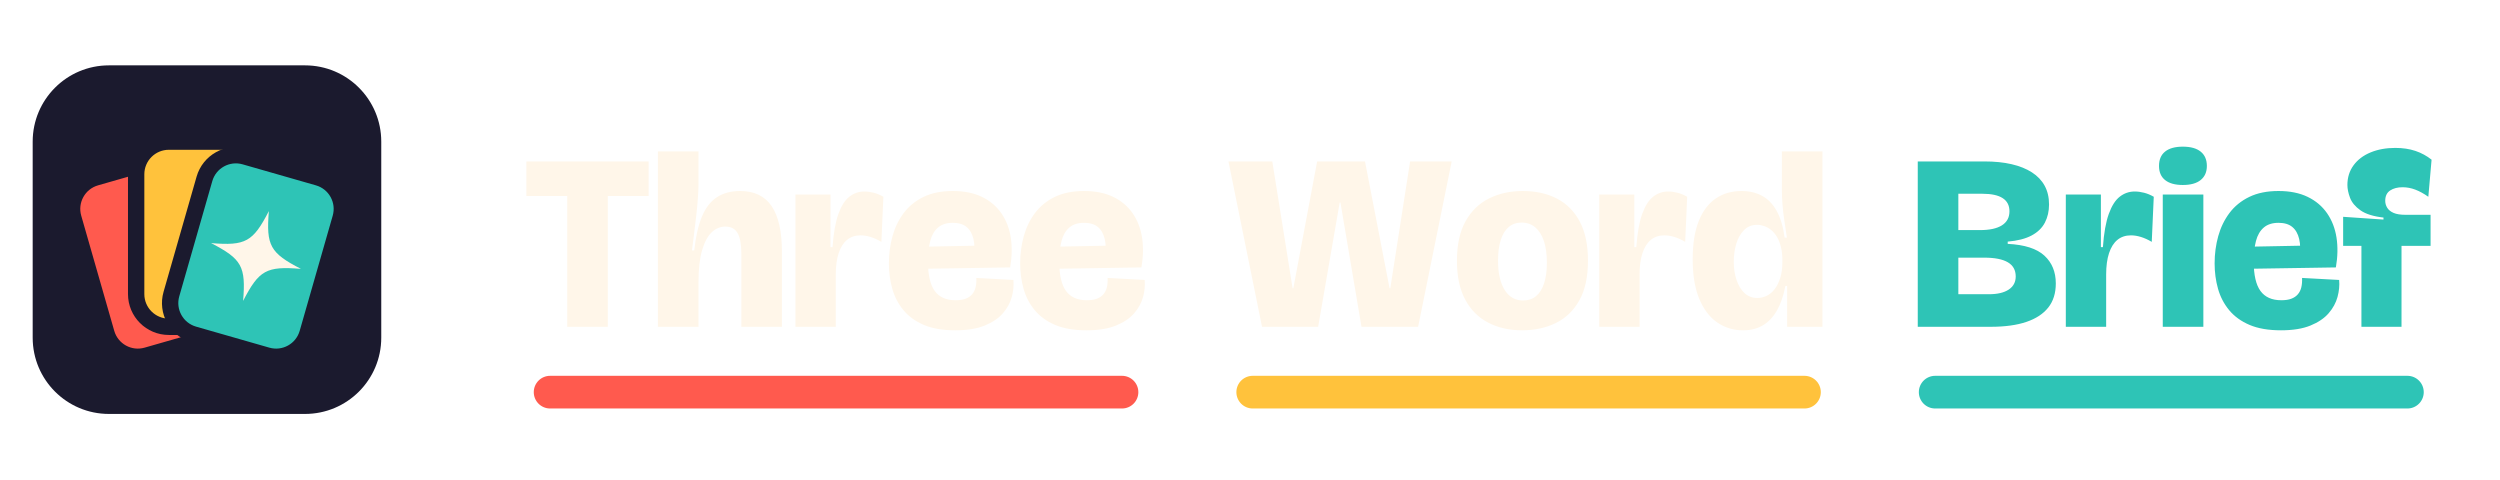
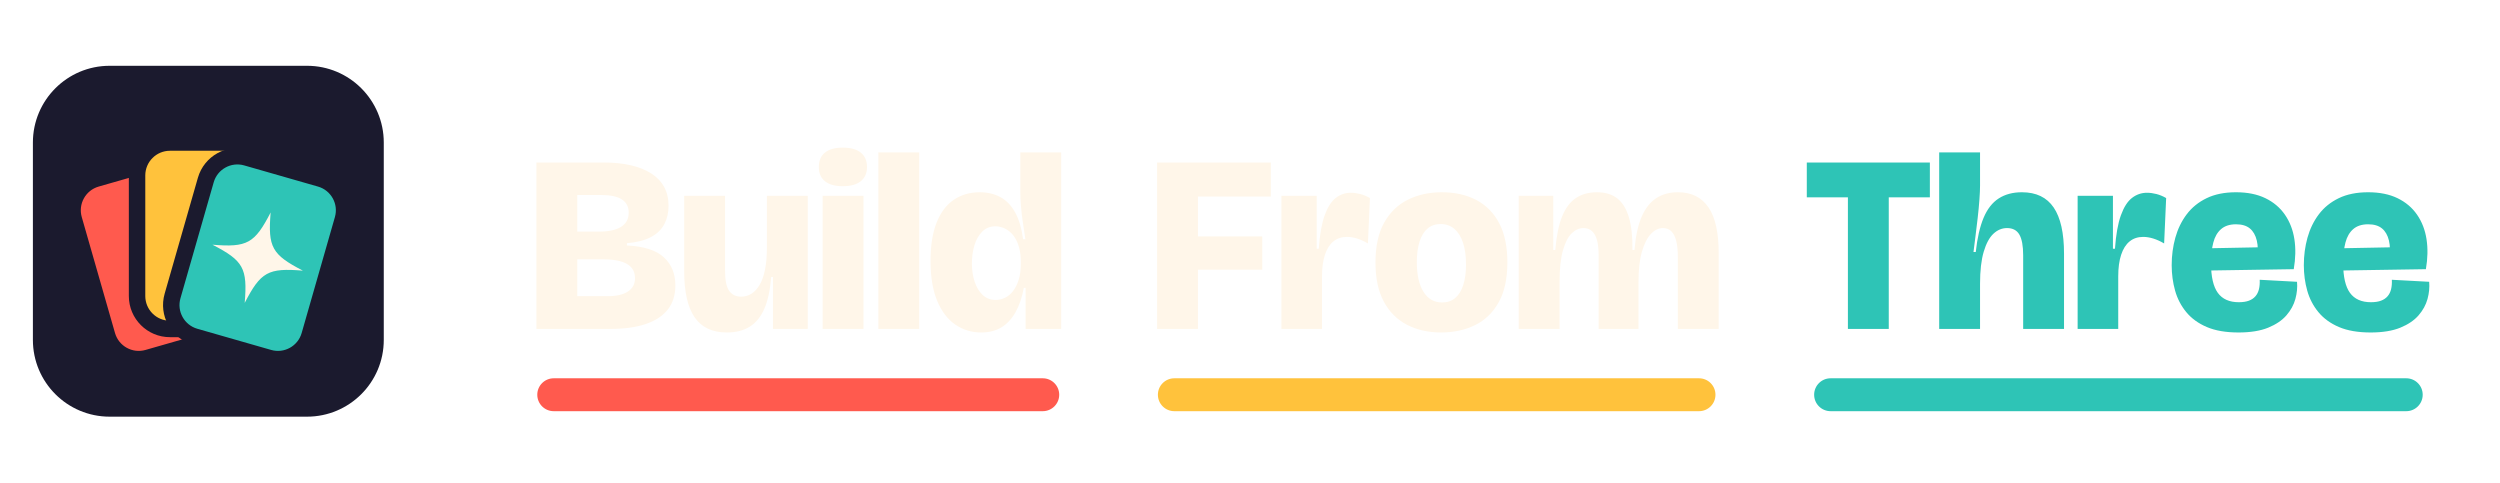
- <svg xmlns="http://www.w3.org/2000/svg" viewBox="0 0 459 88" width="459" height="88">
+ <svg xmlns="http://www.w3.org/2000/svg" viewBox="0 0 456 88" width="456" height="88">
  <g transform="translate(6 12)">
    <rect width="64" height="64" rx="14" fill="#1B1A2E" />
    <g stroke="#1B1A2E" stroke-width="3" stroke-linejoin="round">
      <rect x="-13" y="-17" width="26" height="34" rx="6" fill="#FF5A4E" transform="translate(23 35) rotate(-16)" />
      <rect x="-13" y="-17" width="26" height="34" rx="6" fill="#FFC23C" transform="translate(32 31) rotate(0)" />
      <rect x="-13" y="-17" width="26" height="34" rx="6" fill="#2EC4B6" transform="translate(41 35) rotate(16)" />
    </g>
    <path d="M0,-11 C1.6,-3 3,-1.6 11,0 C3,1.6 1.6,3 0,11 C-1.6,3 -3,1.6 -11,0 C-3,-1.6 -1.6,-3 0,-11Z" fill="#FFF6E9" transform="translate(41 35) rotate(16) scale(0.78)" />
  </g>
-   <rect x="98.0" y="69" width="111.0" height="6" rx="3" fill="#FF5A4E" />
-   <rect x="227.0" y="69" width="107.3" height="6" rx="3" fill="#FFC23C" />
-   <rect x="352.3" y="69" width="92.7" height="6" rx="3" fill="#2EC4B6" />
-   <path d="M104.142 60.0V29.64H111.594V60.0ZM96.644 35.988V29.64H119.092V35.988Z M120.792 60.0V47.166V27.8H128.244V33.872Q128.244 34.838 128.129 36.425Q128.014 38.012 127.807 39.806Q127.6 41.6 127.393 43.233Q127.186 44.866 127.048 45.97H127.462Q127.876 42.152 128.888 39.737Q129.9 37.322 131.648 36.195Q133.396 35.068 135.88 35.068Q139.79 35.068 141.676 37.851Q143.562 40.634 143.562 46.246V60.0H136.11V46.568Q136.11 43.992 135.42 42.796Q134.73 41.6 133.166 41.6Q131.786 41.6 130.682 42.635Q129.578 43.67 128.911 45.924Q128.244 48.178 128.244 51.766V60.0Z M146.044 60.0V46.798V35.712H152.484V45.372H152.852Q153.128 41.508 153.933 39.277Q154.738 37.046 155.957 36.103Q157.176 35.16 158.694 35.16Q159.522 35.16 160.419 35.39Q161.316 35.62 162.19 36.126L161.822 44.406Q160.81 43.808 159.844 43.509Q158.878 43.21 158.004 43.21Q156.532 43.21 155.52 44.038Q154.508 44.866 153.979 46.476Q153.45 48.086 153.45 50.386V60.0Z M175.39 60.644Q171.94 60.644 169.617 59.655Q167.294 58.666 165.868 56.941Q164.442 55.216 163.821 53.008Q163.2 50.8 163.2 48.362Q163.2 45.74 163.867 43.348Q164.534 40.956 165.937 39.093Q167.34 37.23 169.571 36.149Q171.802 35.068 174.93 35.068Q178.058 35.068 180.289 36.149Q182.52 37.23 183.854 39.162Q185.188 41.094 185.579 43.624Q185.97 46.154 185.464 49.098L167.846 49.374V45.326L179.76 45.096L178.794 47.442Q179.07 45.326 178.725 43.877Q178.38 42.428 177.46 41.669Q176.54 40.91 174.93 40.91Q173.228 40.91 172.216 41.784Q171.204 42.658 170.79 44.245Q170.376 45.832 170.376 47.994Q170.376 51.72 171.618 53.422Q172.86 55.124 175.436 55.124Q176.54 55.124 177.276 54.848Q178.012 54.572 178.472 54.043Q178.932 53.514 179.116 52.755Q179.3 51.996 179.254 51.03L186.062 51.398Q186.2 52.916 185.763 54.526Q185.326 56.136 184.13 57.516Q182.934 58.896 180.795 59.77Q178.656 60.644 175.39 60.644Z M199.492 60.644Q196.042 60.644 193.719 59.655Q191.396 58.666 189.97 56.941Q188.544 55.216 187.923 53.008Q187.302 50.8 187.302 48.362Q187.302 45.74 187.969 43.348Q188.636 40.956 190.039 39.093Q191.442 37.23 193.673 36.149Q195.904 35.068 199.032 35.068Q202.16 35.068 204.391 36.149Q206.622 37.23 207.956 39.162Q209.29 41.094 209.681 43.624Q210.072 46.154 209.566 49.098L191.948 49.374V45.326L203.862 45.096L202.896 47.442Q203.172 45.326 202.827 43.877Q202.482 42.428 201.562 41.669Q200.642 40.91 199.032 40.91Q197.33 40.91 196.318 41.784Q195.306 42.658 194.892 44.245Q194.478 45.832 194.478 47.994Q194.478 51.72 195.72 53.422Q196.962 55.124 199.538 55.124Q200.642 55.124 201.378 54.848Q202.114 54.572 202.574 54.043Q203.034 53.514 203.218 52.755Q203.402 51.996 203.356 51.03L210.164 51.398Q210.302 52.916 209.865 54.526Q209.428 56.136 208.232 57.516Q207.036 58.896 204.897 59.77Q202.758 60.644 199.492 60.644Z" fill="#FFF6E9" />
-   <path d="M231.708 60.0 225.544 29.64H233.594L237.32 52.916H237.458L241.828 29.64H250.614L255.122 52.916H255.26L258.894 29.64H266.53L260.366 60.0H249.97L246.106 37.184H245.968L242.012 60.0Z M279.454 60.644Q275.958 60.644 273.244 59.241Q270.53 57.838 269.012 55.009Q267.494 52.18 267.494 47.902Q267.494 43.44 269.081 40.611Q270.668 37.782 273.405 36.425Q276.142 35.068 279.592 35.068Q283.18 35.068 285.871 36.471Q288.562 37.874 290.057 40.703Q291.552 43.532 291.552 47.856Q291.552 52.318 289.965 55.147Q288.378 57.976 285.641 59.31Q282.904 60.644 279.454 60.644ZM279.638 55.17Q281.064 55.17 282.03 54.365Q282.996 53.56 283.502 51.996Q284.008 50.432 284.008 48.27Q284.008 45.878 283.456 44.245Q282.904 42.612 281.869 41.738Q280.834 40.864 279.362 40.864Q277.982 40.864 277.016 41.669Q276.05 42.474 275.544 44.038Q275.038 45.602 275.038 47.81Q275.038 51.306 276.257 53.238Q277.476 55.17 279.638 55.17Z M293.62 60.0V46.798V35.712H300.06V45.372H300.428Q300.704 41.508 301.509 39.277Q302.314 37.046 303.533 36.103Q304.752 35.16 306.27 35.16Q307.098 35.16 307.995 35.39Q308.892 35.62 309.766 36.126L309.398 44.406Q308.386 43.808 307.42 43.509Q306.454 43.21 305.58 43.21Q304.108 43.21 303.096 44.038Q302.084 44.866 301.555 46.476Q301.026 48.086 301.026 50.386V60.0Z M320.022 60.644Q317.4 60.644 315.307 59.218Q313.214 57.792 311.995 54.894Q310.776 51.996 310.776 47.58Q310.776 43.394 311.88 40.611Q312.984 37.828 315.008 36.448Q317.032 35.068 319.746 35.068Q321.862 35.068 323.495 35.942Q325.128 36.816 326.186 38.702Q327.244 40.588 327.658 43.624H328.072Q327.842 42.06 327.612 40.542Q327.382 39.024 327.267 37.598Q327.152 36.172 327.152 34.93V27.8H334.604V51.444V60.0H328.118V52.502H327.796Q327.29 55.17 326.255 56.987Q325.22 58.804 323.679 59.724Q322.138 60.644 320.022 60.644ZM322.644 54.71Q323.518 54.71 324.346 54.319Q325.174 53.928 325.818 53.1Q326.462 52.272 326.853 51.03Q327.244 49.788 327.244 48.086V47.764Q327.244 46.384 326.968 45.303Q326.692 44.222 326.232 43.463Q325.772 42.704 325.174 42.221Q324.576 41.738 323.909 41.508Q323.242 41.278 322.598 41.278Q321.172 41.278 320.206 42.244Q319.24 43.21 318.78 44.751Q318.32 46.292 318.32 48.086Q318.32 49.88 318.826 51.398Q319.332 52.916 320.298 53.813Q321.264 54.71 322.644 54.71Z" fill="#FFF6E9" />
-   <path d="M352.1 60.0V29.64H364.336Q367.142 29.64 369.327 30.146Q371.512 30.652 373.053 31.641Q374.594 32.63 375.399 34.102Q376.204 35.574 376.204 37.552Q376.204 39.392 375.445 40.864Q374.686 42.336 373.007 43.233Q371.328 44.13 368.614 44.36V44.774Q373.26 45.004 375.353 46.936Q377.446 48.868 377.446 52.042Q377.446 54.71 376.066 56.458Q374.686 58.206 372.041 59.103Q369.396 60.0 365.486 60.0ZM359.552 54.02H365.164Q367.51 54.02 368.798 53.169Q370.086 52.318 370.086 50.754Q370.086 49.006 368.637 48.155Q367.188 47.304 364.29 47.304H359.552ZM359.552 42.244H363.554Q366.176 42.244 367.556 41.37Q368.936 40.496 368.936 38.794Q368.936 37.184 367.694 36.379Q366.452 35.574 363.968 35.574H359.552Z M379.284 60.0V46.798V35.712H385.724V45.372H386.092Q386.368 41.508 387.173 39.277Q387.978 37.046 389.197 36.103Q390.416 35.16 391.934 35.16Q392.762 35.16 393.659 35.39Q394.556 35.62 395.43 36.126L395.062 44.406Q394.05 43.808 393.084 43.509Q392.118 43.21 391.244 43.21Q389.772 43.21 388.76 44.038Q387.748 44.866 387.219 46.476Q386.69 48.086 386.69 50.386V60.0Z M397.084 60.0V35.712H404.536V60.0ZM400.764 33.964Q398.648 33.964 397.521 33.067Q396.394 32.17 396.394 30.468Q396.394 28.72 397.521 27.823Q398.648 26.926 400.764 26.926Q402.926 26.926 404.053 27.846Q405.18 28.766 405.18 30.468Q405.18 32.124 404.053 33.044Q402.926 33.964 400.764 33.964Z M418.794 60.644Q415.344 60.644 413.021 59.655Q410.698 58.666 409.272 56.941Q407.846 55.216 407.225 53.008Q406.604 50.8 406.604 48.362Q406.604 45.74 407.271 43.348Q407.938 40.956 409.341 39.093Q410.744 37.23 412.975 36.149Q415.206 35.068 418.334 35.068Q421.462 35.068 423.693 36.149Q425.924 37.23 427.258 39.162Q428.592 41.094 428.983 43.624Q429.374 46.154 428.868 49.098L411.25 49.374V45.326L423.164 45.096L422.198 47.442Q422.474 45.326 422.129 43.877Q421.784 42.428 420.864 41.669Q419.944 40.91 418.334 40.91Q416.632 40.91 415.62 41.784Q414.608 42.658 414.194 44.245Q413.78 45.832 413.78 47.994Q413.78 51.72 415.022 53.422Q416.264 55.124 418.84 55.124Q419.944 55.124 420.68 54.848Q421.416 54.572 421.876 54.043Q422.336 53.514 422.52 52.755Q422.704 51.996 422.658 51.03L429.466 51.398Q429.604 52.916 429.167 54.526Q428.73 56.136 427.534 57.516Q426.338 58.896 424.199 59.77Q422.06 60.644 418.794 60.644Z M433.558 60.0V45.142H430.2V39.806L437.606 40.312V39.944Q434.8 39.622 433.374 38.61Q431.948 37.598 431.465 36.31Q430.982 35.022 430.982 33.964Q430.982 31.894 432.109 30.353Q433.236 28.812 435.237 27.984Q437.238 27.156 439.768 27.156Q441.838 27.156 443.471 27.708Q445.104 28.26 446.438 29.318L445.84 36.126Q444.598 35.252 443.448 34.815Q442.298 34.378 441.102 34.378Q439.722 34.378 438.825 34.976Q437.928 35.574 437.928 36.862Q437.928 37.552 438.296 38.15Q438.664 38.748 439.469 39.093Q440.274 39.438 441.654 39.438H446.254V45.142H440.918V60.0Z" fill="#2EC4B6" />
+   <rect x="98.0" y="69" width="95.2" height="6" rx="3" fill="#FF5A4E" />
+   <rect x="211.2" y="69" width="101.7" height="6" rx="3" fill="#FFC23C" />
+   <rect x="330.9" y="69" width="111.0" height="6" rx="3" fill="#2EC4B6" />
+   <path d="M97.84 60.0V29.64H110.076Q112.882 29.64 115.067 30.146Q117.252 30.652 118.793 31.641Q120.334 32.63 121.139 34.102Q121.944 35.574 121.944 37.552Q121.944 39.392 121.185 40.864Q120.426 42.336 118.747 43.233Q117.068 44.13 114.354 44.36V44.774Q119.0 45.004 121.093 46.936Q123.186 48.868 123.186 52.042Q123.186 54.71 121.806 56.458Q120.426 58.206 117.781 59.103Q115.136 60.0 111.226 60.0ZM105.292 54.02H110.904Q113.25 54.02 114.538 53.169Q115.826 52.318 115.826 50.754Q115.826 49.006 114.377 48.155Q112.928 47.304 110.03 47.304H105.292ZM105.292 42.244H109.294Q111.916 42.244 113.296 41.37Q114.676 40.496 114.676 38.794Q114.676 37.184 113.434 36.379Q112.192 35.574 109.708 35.574H105.292Z M132.568 60.644Q128.612 60.644 126.703 57.884Q124.794 55.124 124.794 49.42V35.712H132.246V49.328Q132.246 51.996 133.005 53.054Q133.764 54.112 135.19 54.112Q136.202 54.112 137.053 53.583Q137.904 53.054 138.548 51.973Q139.192 50.892 139.537 49.19Q139.882 47.488 139.882 45.096V35.712H147.334V49.052V60.0H140.986V50.524H140.664Q140.388 54.066 139.422 56.297Q138.456 58.528 136.754 59.586Q135.052 60.644 132.568 60.644Z M150.046 60.0V35.712H157.498V60.0ZM153.726 33.964Q151.61 33.964 150.483 33.067Q149.356 32.17 149.356 30.468Q149.356 28.72 150.483 27.823Q151.61 26.926 153.726 26.926Q155.888 26.926 157.015 27.846Q158.142 28.766 158.142 30.468Q158.142 32.124 157.015 33.044Q155.888 33.964 153.726 33.964Z M160.21 60.0V27.8H167.662V60.0Z M178.976 60.644Q176.354 60.644 174.261 59.218Q172.168 57.792 170.949 54.894Q169.73 51.996 169.73 47.58Q169.73 43.394 170.834 40.611Q171.938 37.828 173.962 36.448Q175.986 35.068 178.7 35.068Q180.816 35.068 182.449 35.942Q184.082 36.816 185.14 38.702Q186.198 40.588 186.612 43.624H187.026Q186.796 42.06 186.566 40.542Q186.336 39.024 186.221 37.598Q186.106 36.172 186.106 34.93V27.8H193.558V51.444V60.0H187.072V52.502H186.75Q186.244 55.17 185.209 56.987Q184.174 58.804 182.633 59.724Q181.092 60.644 178.976 60.644ZM181.598 54.71Q182.472 54.71 183.3 54.319Q184.128 53.928 184.772 53.1Q185.416 52.272 185.807 51.03Q186.198 49.788 186.198 48.086V47.764Q186.198 46.384 185.922 45.303Q185.646 44.222 185.186 43.463Q184.726 42.704 184.128 42.221Q183.53 41.738 182.863 41.508Q182.196 41.278 181.552 41.278Q180.126 41.278 179.16 42.244Q178.194 43.21 177.734 44.751Q177.274 46.292 177.274 48.086Q177.274 49.88 177.78 51.398Q178.286 52.916 179.252 53.813Q180.218 54.71 181.598 54.71Z" fill="#FFF6E9" />
+   <path d="M211.054 60.0V29.64H218.506V60.0ZM214.78 49.19V43.118H230.236V49.19ZM214.78 35.85V29.64H231.8V35.85Z M233.73 60.0V46.798V35.712H240.17V45.372H240.538Q240.814 41.508 241.619 39.277Q242.424 37.046 243.643 36.103Q244.862 35.16 246.38 35.16Q247.208 35.16 248.105 35.39Q249.002 35.62 249.876 36.126L249.508 44.406Q248.496 43.808 247.53 43.509Q246.564 43.21 245.69 43.21Q244.218 43.21 243.206 44.038Q242.194 44.866 241.665 46.476Q241.136 48.086 241.136 50.386V60.0Z M262.846 60.644Q259.35 60.644 256.636 59.241Q253.922 57.838 252.404 55.009Q250.886 52.18 250.886 47.902Q250.886 43.44 252.473 40.611Q254.06 37.782 256.797 36.425Q259.534 35.068 262.984 35.068Q266.572 35.068 269.263 36.471Q271.954 37.874 273.449 40.703Q274.944 43.532 274.944 47.856Q274.944 52.318 273.357 55.147Q271.77 57.976 269.033 59.31Q266.296 60.644 262.846 60.644ZM263.03 55.17Q264.456 55.17 265.422 54.365Q266.388 53.56 266.894 51.996Q267.4 50.432 267.4 48.27Q267.4 45.878 266.848 44.245Q266.296 42.612 265.261 41.738Q264.226 40.864 262.754 40.864Q261.374 40.864 260.408 41.669Q259.442 42.474 258.936 44.038Q258.43 45.602 258.43 47.81Q258.43 51.306 259.649 53.238Q260.868 55.17 263.03 55.17Z M277.012 60.0V46.522V35.712H283.314V45.602H283.682Q284.004 41.738 284.947 39.438Q285.89 37.138 287.477 36.103Q289.064 35.068 291.272 35.068Q293.572 35.068 294.998 36.195Q296.424 37.322 297.114 39.645Q297.804 41.968 297.758 45.602H298.126Q298.448 41.784 299.46 39.484Q300.472 37.184 302.128 36.126Q303.784 35.068 306.038 35.068Q307.924 35.068 309.304 35.758Q310.684 36.448 311.627 37.828Q312.57 39.208 313.03 41.301Q313.49 43.394 313.49 46.2V60.0H306.038V46.844Q306.038 45.096 305.739 43.923Q305.44 42.75 304.842 42.175Q304.244 41.6 303.324 41.6Q302.128 41.6 301.116 42.681Q300.104 43.762 299.483 45.924Q298.862 48.086 298.862 51.398V60.0H291.594V46.66Q291.594 44.912 291.295 43.808Q290.996 42.704 290.375 42.152Q289.754 41.6 288.834 41.6Q287.684 41.6 286.695 42.543Q285.706 43.486 285.085 45.648Q284.464 47.81 284.464 51.398V60.0Z" fill="#FFF6E9" />
+   <path d="M337.058 60.0V29.64H344.51V60.0ZM329.56 35.988V29.64H352.008V35.988Z M353.708 60.0V47.166V27.8H361.16V33.872Q361.16 34.838 361.045 36.425Q360.93 38.012 360.723 39.806Q360.516 41.6 360.309 43.233Q360.102 44.866 359.964 45.97H360.378Q360.792 42.152 361.804 39.737Q362.816 37.322 364.564 36.195Q366.312 35.068 368.796 35.068Q372.706 35.068 374.592 37.851Q376.478 40.634 376.478 46.246V60.0H369.026V46.568Q369.026 43.992 368.336 42.796Q367.646 41.6 366.082 41.6Q364.702 41.6 363.598 42.635Q362.494 43.67 361.827 45.924Q361.16 48.178 361.16 51.766V60.0Z M378.96 60.0V46.798V35.712H385.4V45.372H385.768Q386.044 41.508 386.849 39.277Q387.654 37.046 388.873 36.103Q390.092 35.16 391.61 35.16Q392.438 35.16 393.335 35.39Q394.232 35.62 395.106 36.126L394.738 44.406Q393.726 43.808 392.76 43.509Q391.794 43.21 390.92 43.21Q389.448 43.21 388.436 44.038Q387.424 44.866 386.895 46.476Q386.366 48.086 386.366 50.386V60.0Z M408.306 60.644Q404.856 60.644 402.533 59.655Q400.21 58.666 398.784 56.941Q397.358 55.216 396.737 53.008Q396.116 50.8 396.116 48.362Q396.116 45.74 396.783 43.348Q397.45 40.956 398.853 39.093Q400.256 37.23 402.487 36.149Q404.718 35.068 407.846 35.068Q410.974 35.068 413.205 36.149Q415.436 37.23 416.77 39.162Q418.104 41.094 418.495 43.624Q418.886 46.154 418.38 49.098L400.762 49.374V45.326L412.676 45.096L411.71 47.442Q411.986 45.326 411.641 43.877Q411.296 42.428 410.376 41.669Q409.456 40.91 407.846 40.91Q406.144 40.91 405.132 41.784Q404.12 42.658 403.706 44.245Q403.292 45.832 403.292 47.994Q403.292 51.72 404.534 53.422Q405.776 55.124 408.352 55.124Q409.456 55.124 410.192 54.848Q410.928 54.572 411.388 54.043Q411.848 53.514 412.032 52.755Q412.216 51.996 412.17 51.03L418.978 51.398Q419.116 52.916 418.679 54.526Q418.242 56.136 417.046 57.516Q415.85 58.896 413.711 59.77Q411.572 60.644 408.306 60.644Z M432.408 60.644Q428.958 60.644 426.635 59.655Q424.312 58.666 422.886 56.941Q421.46 55.216 420.839 53.008Q420.218 50.8 420.218 48.362Q420.218 45.74 420.885 43.348Q421.552 40.956 422.955 39.093Q424.358 37.23 426.589 36.149Q428.82 35.068 431.948 35.068Q435.076 35.068 437.307 36.149Q439.538 37.23 440.872 39.162Q442.206 41.094 442.597 43.624Q442.988 46.154 442.482 49.098L424.864 49.374V45.326L436.778 45.096L435.812 47.442Q436.088 45.326 435.743 43.877Q435.398 42.428 434.478 41.669Q433.558 40.91 431.948 40.91Q430.246 40.91 429.234 41.784Q428.222 42.658 427.808 44.245Q427.394 45.832 427.394 47.994Q427.394 51.72 428.636 53.422Q429.878 55.124 432.454 55.124Q433.558 55.124 434.294 54.848Q435.03 54.572 435.49 54.043Q435.95 53.514 436.134 52.755Q436.318 51.996 436.272 51.03L443.08 51.398Q443.218 52.916 442.781 54.526Q442.344 56.136 441.148 57.516Q439.952 58.896 437.813 59.77Q435.674 60.644 432.408 60.644Z" fill="#2EC4B6" />
</svg>
